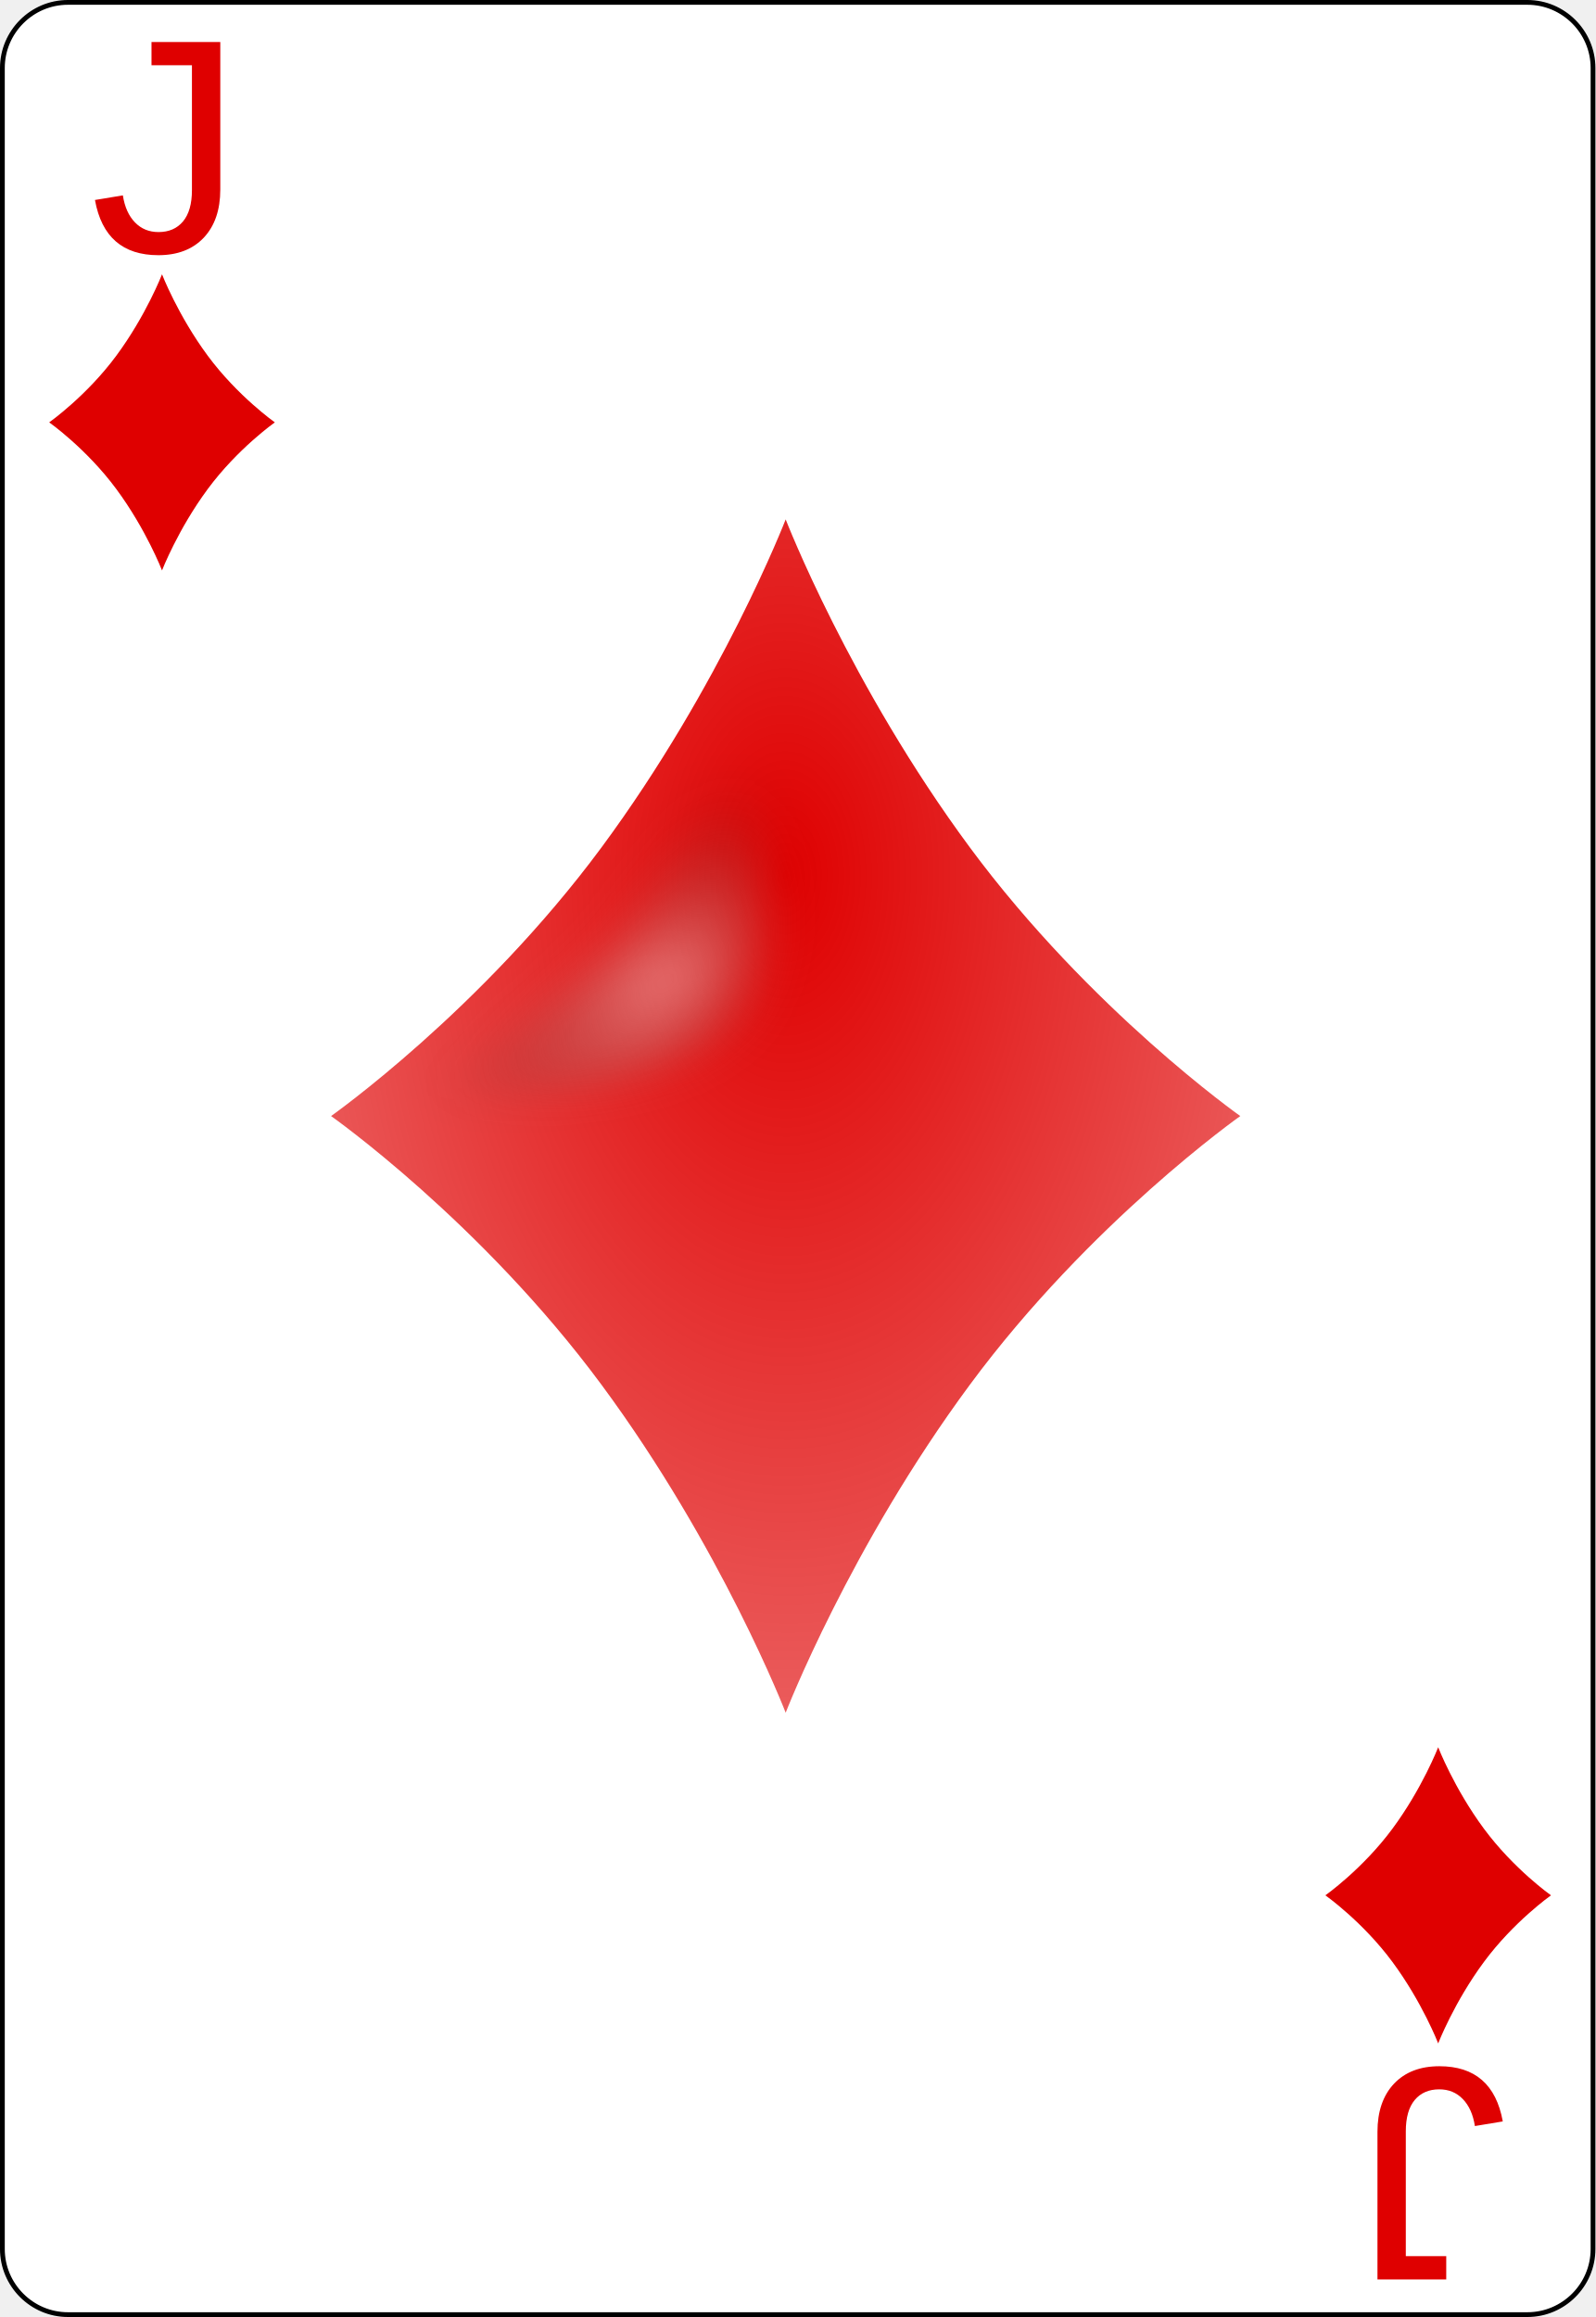
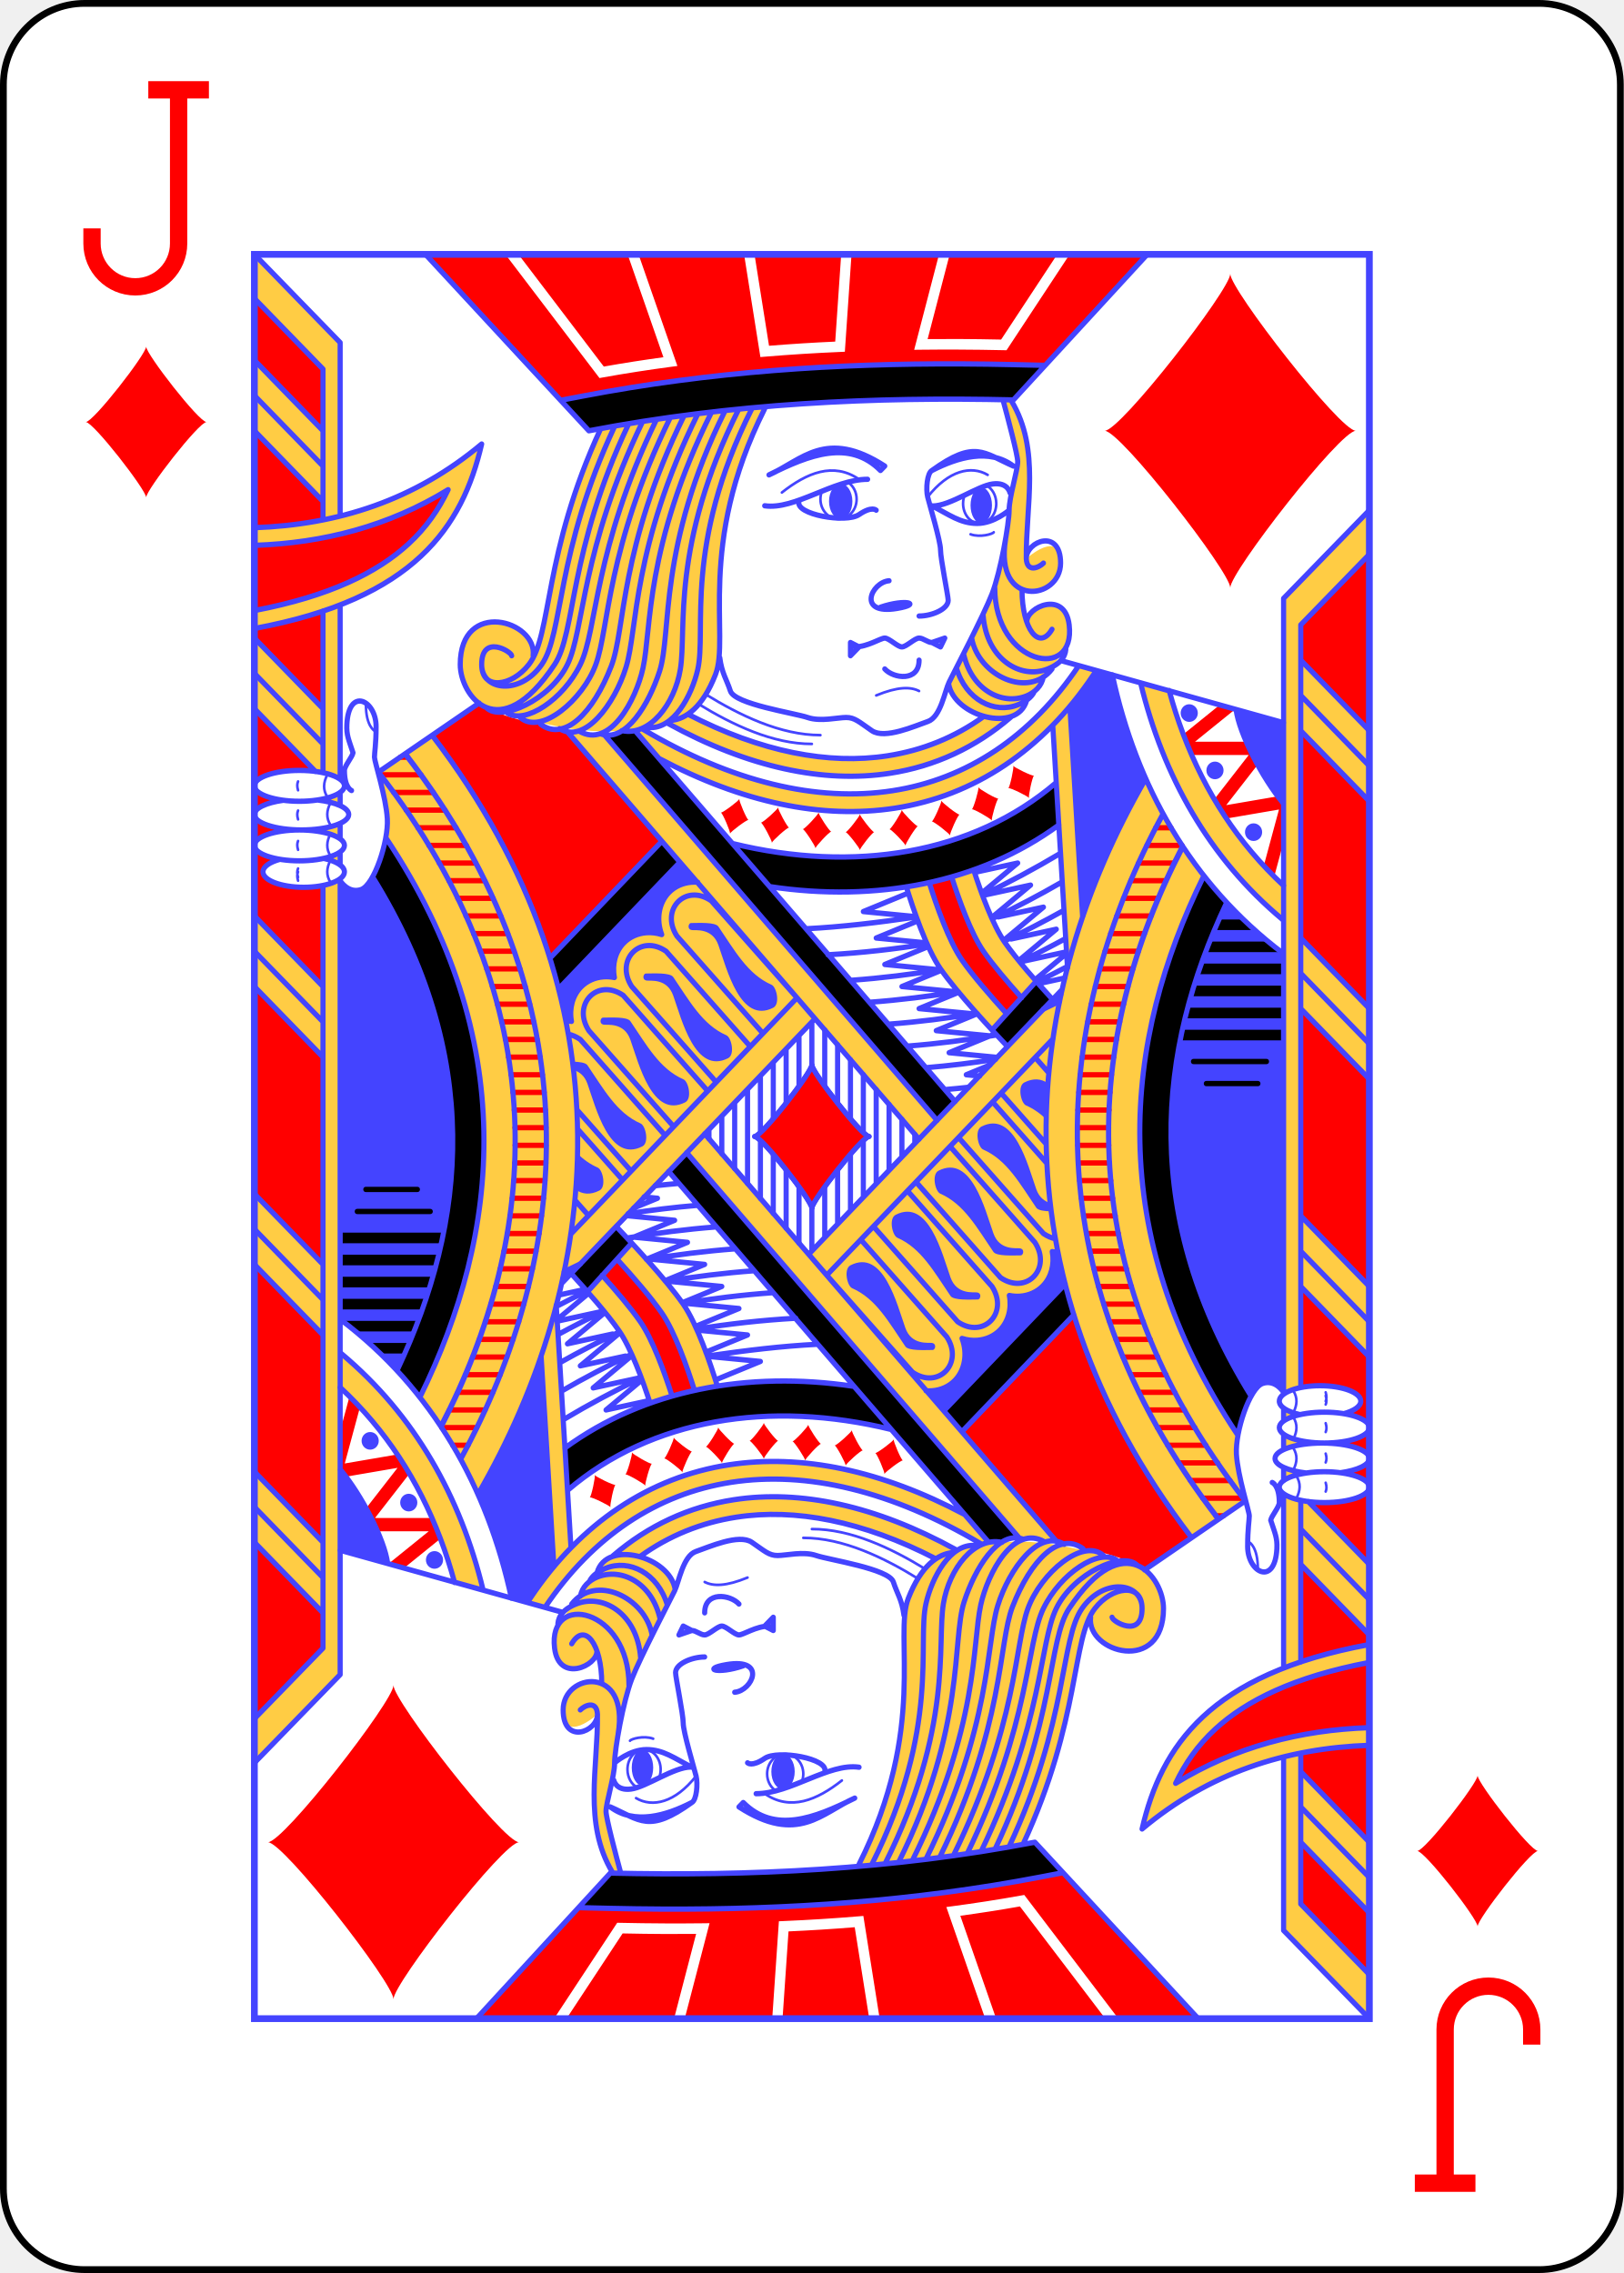
- <svg xmlns="http://www.w3.org/2000/svg" xmlns:xlink="http://www.w3.org/1999/xlink" width="167.087pt" height="242.667pt" viewBox="0 0 167.087 242.667" xml:space="preserve" id="svg2" version="1.1">
-   <defs id="defs41">
-     <radialGradient xlink:href="#linearGradient3773" id="radialGradient3781" cx="-0.158" cy="-8.835" fx="-0.158" fy="-8.835" r="8" gradientTransform="matrix(-1.584269,-0.02349808,0.03071979,-2.477574,-0.2485638,-26.71351)" gradientUnits="userSpaceOnUse" />
-     <linearGradient id="linearGradient3773">
-       <stop style="stop-color:#000000;stop-opacity:1;" offset="0" id="stop3775" />
-       <stop style="stop-color:#000000;stop-opacity:0.649;" offset="1" id="stop3777" />
-     </linearGradient>
-     <radialGradient xlink:href="#linearGradient3773" id="radialGradient3957" cx="-0.158" cy="-8.835" fx="-0.158" fy="-8.835" r="8" gradientTransform="matrix(-1.584269,-0.02349808,0.03071979,-2.477574,-0.2485638,-26.71351)" gradientUnits="userSpaceOnUse" />
-     <linearGradient id="linearGradient3959">
-       <stop style="stop-color:#000000;stop-opacity:1;" offset="0" id="stop3961" />
-       <stop style="stop-color:#000000;stop-opacity:0.649;" offset="1" id="stop3963" />
-     </linearGradient>
-     <radialGradient r="81.903" fy="509.476" fx="168.025" cy="509.476" cx="168.025" gradientTransform="matrix(1.25656,-0.7774064,0.3366382,0.5361257,-221.2021,359.2426)" gradientUnits="userSpaceOnUse" id="radialGradient3975" xlink:href="#linearGradient3784-4" />
-     <linearGradient id="linearGradient3784-4">
-       <stop style="stop-color:#ffffff;stop-opacity:0.435;" offset="0" id="stop3786-8" />
-       <stop style="stop-color:#000000;stop-opacity:0;" offset="1" id="stop3788-6" />
-     </linearGradient>
-     <radialGradient xlink:href="#linearGradient3784-4-5" id="radialGradient3929" gradientUnits="userSpaceOnUse" gradientTransform="matrix(1.25656,-0.7774064,0.3366382,0.5361257,-221.2021,359.2426)" cx="168.025" cy="509.476" fx="168.025" fy="509.476" r="81.903" />
-     <linearGradient id="linearGradient3784-4-5">
-       <stop style="stop-color:#ffffff;stop-opacity:0.489;" offset="0" id="stop3786-8-0" />
-       <stop style="stop-color:#000000;stop-opacity:0;" offset="1" id="stop3788-6-3" />
-     </linearGradient>
-     <radialGradient xlink:href="#linearGradient3784-4-1" id="radialGradient3927" gradientUnits="userSpaceOnUse" gradientTransform="matrix(1.25656,-0.7774064,0.3366382,0.5361257,-221.2021,359.2426)" cx="168.025" cy="509.476" fx="168.025" fy="509.476" r="81.903" />
-     <linearGradient id="linearGradient3784-4-1">
-       <stop style="stop-color:#ffffff;stop-opacity:0.237;" offset="0" id="stop3786-8-03" />
-       <stop style="stop-color:#000000;stop-opacity:0;" offset="1" id="stop3788-6-6" />
-     </linearGradient>
-     <linearGradient id="linearGradient3768">
-       <stop style="stop-color:#df0000;stop-opacity:1;" offset="0" id="stop3770" />
-       <stop style="stop-color:#df0000;stop-opacity:0.672;" offset="1" id="stop3772" />
-     </linearGradient>
-     <linearGradient id="linearGradient3784-4-6">
-       <stop style="stop-color:#ffffff;stop-opacity:0.313;" offset="0" id="stop3786-8-8" />
-       <stop style="stop-color:#000000;stop-opacity:0;" offset="1" id="stop3788-6-8" />
-     </linearGradient>
-     <radialGradient r="81.903" fy="492.632" fx="159.354" cy="492.632" cx="159.354" gradientTransform="matrix(1.089478,-0.715138,0.4464527,0.6562658,-244.9333,290.9185)" gradientUnits="userSpaceOnUse" id="radialGradient4013-8" xlink:href="#linearGradient3784-4-2" />
-     <linearGradient id="linearGradient3784-4-2">
-       <stop style="stop-color:#ffffff;stop-opacity:0.29;" offset="0" id="stop3786-8-1" />
-       <stop style="stop-color:#000000;stop-opacity:0;" offset="1" id="stop3788-6-5" />
-     </linearGradient>
-     <linearGradient id="linearGradient2984">
-       <stop style="stop-color:#df0000;stop-opacity:1;" offset="0" id="stop2986" />
-       <stop style="stop-color:#df0000;stop-opacity:0.641;" offset="1" id="stop2988" />
-     </linearGradient>
-     <linearGradient id="linearGradient3784-4-4">
-       <stop style="stop-color:#ffffff;stop-opacity:0.435;" offset="0" id="stop3786-8-8-2" />
-       <stop style="stop-color:#000000;stop-opacity:0;" offset="1" id="stop3788-6-1" />
-     </linearGradient>
-     <filter color-interpolation-filters="sRGB" id="filter3834-6-0" x="-0.139" width="1.279" y="-0.162" height="1.325">
-       <feGaussianBlur stdDeviation="9.511" id="feGaussianBlur3836-6-6" />
-     </filter>
-     <radialGradient r="81.903" fy="511.223" fx="171.487" cy="511.223" cx="171.487" gradientTransform="matrix(1.152989,-0.6739155,0.3948202,0.6754904,-233.6326,270.4008)" gradientUnits="userSpaceOnUse" id="radialGradient3100" xlink:href="#linearGradient3784-4-4" />
-     <radialGradient xlink:href="#linearGradient2984" id="radialGradient3137" gradientUnits="userSpaceOnUse" gradientTransform="matrix(-1.122416,0.00551393,-0.00908973,-1.85031,-0.0293938,-10.2277)" cx="1.6632675e-13" cy="-3.234" fx="1.6632675e-13" fy="-3.234" r="8" />
+ <svg xmlns="http://www.w3.org/2000/svg" xmlns:xlink="http://www.w3.org/1999/xlink" class="card" face="JD" height="3.5in" preserveAspectRatio="none" viewBox="-120 -168 240 336" width="2.5in">
+   <defs>
+     <symbol id="VDJ" viewBox="-500 -500 1000 1000" preserveAspectRatio="xMinYMid">
+       <path d="M50 -460L250 -460M150 -460L150 250A100 100 0 0 1 -250 250L-250 220" stroke="red" stroke-width="80" stroke-linecap="square" stroke-miterlimit="1.5" fill="none" />
+     </symbol>
+     <symbol id="SDJ" viewBox="-600 -600 1200 1200" preserveAspectRatio="xMinYMid">
+       <path d="M-400 0C-350 0 0 -450 0 -500C0 -450 350 0 400 0C350 0 0 450 0 500C0 450 -350 0 -400 0Z" fill="red" />
+     </symbol>
+     <symbol id="DJ6" preserveAspectRatio="none" viewBox="0 0 1300 2000">
+       <path stroke="#44F" stroke-linecap="round" stroke-linejoin="round" stroke-width="3" fill="none" d="M85,590c-4.701,8.725 -5.187,17.099 0,25M88.71,621.884c-4.701,8.725 -5.187,17.099 0,25M88.71,656.884c-4.701,8.725 -5.187,17.099 0,25M88.71,686.884c-4.701,8.725 -5.187,17.099 0,25M130,510c0,25 10,30 10,30M50.928,597.5c-1.131,2.58 -1.339,5.774 0,10M50.928,630.524c-1.131,2.58 -1.339,5.774 0,10M50.928,665c-1.131,2.58 -1.339,5.774 0,10M50.928,700c-1.131,2.58 -1.339,5.774 0,10M50.928,696.159c-1.131,2.58 -1.339,5.774 0,10M725,500c25,-10 40,-10 50,-5M705,255c-30,-20 -60.951,-7.28 -90,15M785,275c24.496,-30.289 50.876,-35.961 70,-25M692.54,258.604c5.799,4.009 9.635,10.975 9.635,18.896 0,12.426 -9.441,22.5 -21.088,22.5 -11.646,0 -21.088,-10.074 -21.088,-22.5 0,-3.285 0.66,-6.406 1.846,-9.22M853.124,261.739c6.976,3.399 11.876,11.415 11.876,20.761 0,12.426 -8.662,22.5 -19.347,22.5 -10.685,0 -19.347,-10.074 -19.347,-22.5 0,-3.816 0.817,-7.411 2.259,-10.56M835,317.323c11.292,3.969 26.1,-0.362 27.069,-2.323M517.969,509.822C557.538,533.358 604.489,555.092 650,555M525.369,498.266C565.472,522.392 613.488,545.094 660,545" />
+       <use xlink:href="#SDJ" height="200" width="200" transform="translate(650,1000)scale(1,0.972)rotate(0)translate(-100,-100)" stroke="#44F" stroke-width="36" stroke-linejoin="round" stroke-linecap="round" />
+       <use xlink:href="#SDJ" height="50" width="50" transform="translate(894,598)scale(1,0.972)rotate(-26)translate(-25,-25)" />
+       <use xlink:href="#SDJ" height="50" width="50" transform="translate(852,623)scale(1,0.972)rotate(-22)translate(-25,-25)" />
+       <use xlink:href="#SDJ" height="50" width="50" transform="translate(806,639)scale(1,0.972)rotate(-14)translate(-25,-25)" />
+       <use xlink:href="#SDJ" height="50" width="50" transform="translate(757,650)scale(1,0.972)rotate(-6)translate(-25,-25)" />
+       <use xlink:href="#SDJ" height="50" width="50" transform="translate(706,655)scale(1,0.972)rotate(0)translate(-25,-25)" />
+       <use xlink:href="#SDJ" height="50" width="50" transform="translate(656,653)scale(1,0.972)rotate(5)translate(-25,-25)" />
+       <use xlink:href="#SDJ" height="50" width="50" transform="translate(607,647)scale(1,0.972)rotate(10)translate(-25,-25)" />
+       <use xlink:href="#SDJ" height="50" width="50" transform="translate(560,637)scale(1,0.972)rotate(15)translate(-25,-25)" />
+     </symbol>
+     <symbol id="DJ5" preserveAspectRatio="none" viewBox="0 0 1300 2000">
+       <path stroke="#44F" stroke-linecap="round" stroke-linejoin="round" stroke-width="6" fill="none" d="M100,709.952V1610L-2.9802322e-6,1710M100,678.111v13.911M100,645.033v17.312M100,609.791v14.839M100,397.41V594.643M5.9604645e-7,5.9604645e-7 100,100v196.63M100.156,1207.275c107.997,79.347 171.737,190.717 199.486,315.914M207.3,545.261C445.376,846.844 403.682,1165.656 260.675,1405.606M358.174,1166.617 653.704,866.472M365.264,541.561 774.865,1002.951M650,870.236V1005M635,885.469V1120.805M620,900.703 620,1103.908M605,915.937l10e-6,171.074M590,931.172V1070.115M575,946.406V1053.219M560,961.641l-2e-5,74.682M545,976.875l-10e-6,42.551M530,992.109v10.42M408.006,544.65 795.9,981.588M444.424,540.616l372.51,419.609M368.801,1110.75 632.661,842.769M354.528,832.821 496.146,688.992M344.459,797.973 475.103,665.289M144.449,587.034 262.085,508.61M940.101,460.451l259.692,70.425M882.049,524.54c-41.333,34.618 -88.82,55.864 -141.033,63.696 -77.195,11.579 -165.246,-6.435 -258.699,-56.453M453.028,538.37c103.513,59.813 202.907,82.851 290.956,69.644 86.565,-12.985 161.584,-61.304 217.217,-141.821M850.411,523.829C816.55,547.595 778.945,562.323 738.049,568.457 669.735,578.704 590.814,564.241 505.551,521.317M557.384,667.852c141.56,33.774 280.148,12.039 377.1,-68.721M930.877,534.031l17.164,274.628M950.766,512.261c5.176,82.814 10.432,166.905 14.861,237.784M601.099,716.788c123.687,18.042 244.26,-3.946 336.972,-69.989M760.133,716.928C767.967,741.662 783.721,787.209 800,810c19.662,27.527 60.973,70.517 77.718,87.621M786.849,712.279C795.124,737.784 809.834,778.767 825,800c12.464,17.45 33.628,41.114 51.719,60.458M813.053,705.961C821.503,731.58 835.544,769.762 850,790c10.843,15.18 28.27,35.063 44.53,52.714M838.642,697.737C847.145,723.316 860.874,760.224 875,780c13.414,18.779 36.904,44.756 55.795,64.8M153.972,662.331C309.967,889.988 287.883,1108.489 192.987,1295.533M1199.928,715.507c-53.227,-48.045 -91.438,-105.975 -116.853,-171.387 -6.273,-16.146 -11.767,-32.747 -16.514,-49.768M1198.823,754.032c-86.122,-69.992 -139.221,-162.657 -165.48,-268.012M1144.6,515.971c3.51,27.018 30.401,77.532 54.943,106.167M80,240 -2.9802322e-7,160M0,120l80,80M80,280 -2.9802322e-7,200M80,555 -2.9802322e-7,475M0,435l80,80M80,870 -2.9802322e-7,790M0,750l80,80M80,910 -2.9802322e-7,830M80,1185 -2.9802322e-7,1105M0,1065l80,80M80,1225 -2.9802322e-7,1145M80,1500 -2.9802322e-7,1420M0,1380l80,80M80,1540 -2.9802322e-7,1460M80,715.826V1580L-5.9604645e-7,1660M80,404.212V586.914M0,50l80,80v170.958M592.661,882.769l-100,-110c-20,-30 10,-60 40,-40l100,110M538.524,938.376 440,830c-20,-30 10,-60 40,-40l98.193,108.012M488.885,988.773 390,880c-20,-30 10,-60 40,-40l98.606,108.467M366.055,884.082c4.519,0.868 9.232,2.776 13.945,5.918l98.886,108.774M439.259,1039.185 376.341,969.976M376.856,991.542l52.371,57.608M389.335,1089.268l-15.594,-17.153M516.977,711.775c-1.078,-0.089 -2.152,-0.14 -3.221,-0.156 -1.297,-0.018 -2.586,0.017 -3.863,0.105 -10.219,0.706 -19.688,4.787 -26.588,11.688 -11.544,11.544 -15.19,30.278 -8.35,47.686 -5.928,-1.859 -11.945,-2.542 -17.723,-2.143 -10.219,0.706 -19.689,4.787 -26.59,11.688 -9.67,9.67 -13.793,24.386 -10.859,39.141 -4.226,-0.84 -8.449,-1.111 -12.551,-0.828 -10.219,0.706 -19.689,4.787 -26.59,11.688 -9.617,9.617 -13.748,24.224 -10.908,38.896 -0.283,-0.06 -0.566,-0.133 -0.85,-0.188 -0.98,-0.203 -1.978,-0.307 -2.979,-0.311 -0.87,-0.003 -1.723,0.068 -2.555,0.208M911.501,824.106l-51.301,54.965M848.93,726.398c30.438,-14.244 60.781,-29.936 91.001,-47.503M860.229,753.123c27.325,-12.679 54.575,-26.511 81.729,-41.804M874.067,778.661c23.36,-10.811 46.666,-22.46 69.903,-35.142M892.425,802.102c17.883,-8.34 35.733,-17.177 53.545,-26.598M912.413,824.762c11.862,-5.596 23.71,-11.414 35.541,-17.48M919.958,855.554c6.272,-2.875 12.539,-5.81 18.803,-8.809M848.071,724.086 890,690 839.651,700.627M859.686,751.837 905,715 852.309,726.121M873.553,777.759 920,740 867.309,751.121M891.242,800.573 935,765 882.309,776.121M946.916,790.651l-49.607,10.47M910.283,822.288l36.743,-29.869M944.574,820.366l-27.265,5.754M921.876,854.122l18.259,-14.844M796.745,810.826 735,805 785,785M816.745,835.826 755,830 800.995,811.602M836.745,860.825 775,855 821.293,836.483M856.745,885.826 795,880 843.076,860.769M865.487,910.235 810,905 860,885M771.875,751.157c-45.675,6.443 -87.52,11.323 -128.233,13.293M771.745,750.826 710,745 760,725M784.463,781.691c-37.56,5.866 -76.037,10.142 -115.741,12.289M783.928,780.56 725,775 773.666,755.534M800.543,810.726c-34.211,5.512 -69.172,9.723 -105.121,12.221 -0.113,0.008 -0.226,0.016 -0.338,0.024M820.562,835.723c-33.673,5.426 -68.073,9.591 -103.426,12.104M842.46,860.416c-33.626,5.47 -67.975,9.688 -103.271,12.263M865,885c-33.784,5.565 -68.294,9.873 -103.757,12.527M864.175,912.505c-26.572,4.034 -53.609,7.264 -81.218,9.499M832.539,944.214c-9.118,0.981 -18.296,1.857 -27.537,2.622M845.626,931.474 830,930 857.643,918.943M137.753,705.592c129.038,202.306 110.486,391.093 29.078,558.571M144.664,587.05c211.433,263.851 187.394,526.874 72.807,741.458M240.698,1365.491C368.264,1137.311 400.016,847.839 175.72,566.274M144.78,587.132C356.096,850.901 332.058,1113.924 217.853,1328.87M176.02,566.162c223.996,281.677 192.244,571.149 64.817,798.824M100,710c0,0 9.291,14.995 24.328,10.107C139.668,715.121 156.474,665.06 155,640c-1.468,-24.957 -15,-65 -15,-70 0,-5 1.909,-14.691 1.909,-34.691 0,-30 -31.909,-45.309 -34.073,-2.527C107.209,545.174 110,550 115,565M115,565c-0.676,4.552 -10,15 -10,20 0,20 8.286,22.809 8.286,22.809M0,602.5A52.5,17.5 0 0 1 52.5,585 52.5,17.5 0 0 1 105,602.5 52.5,17.5 0 0 1 52.5,620 52.5,17.5 0 0 1 0,602.5M0,635c0,0 0,0 0,0 0,-7.263 13.907,-13.493 33.71,-16.141M73.837,618.553C94.935,621 110,627.44 110,635c0,9.665 -24.624,17.5 -55,17.5 -30.376,0 -55,-7.835 -55,-17.5M0,670A52.5,17.5 0 0 1 52.5,652.5 52.5,17.5 0 0 1 105,670 52.5,17.5 0 0 1 52.5,687.5 52.5,17.5 0 0 1 0,670M81.191,684.829C95.421,687.851 105,693.514 105,700c0,9.665 -21.266,17.5 -47.5,17.5 -26.234,0 -47.5,-7.835 -47.5,-17.5 0,-5.87 7.845,-11.066 19.884,-14.24M71.354,586.354 1.8096853e-5,515M0.02,309.855C97.554,306.607 187.046,278.578 265,215 242.582,308.966 186.547,390.542 0.192,424.084M0.026,329.865C80.534,327.262 156.893,308.022 225.898,266.748 215.042,289.094 200.421,309.706 179.627,328.295 143.531,360.564 88.07,387.481 0.303,403.733M403.784,197.624C336.263,339.655 347.37,430.787 320,465c-20,25 -55,30 -55,0 0,-35 34.9,-14.626 35,-10M420.15,194.736C350.946,338.298 360.638,429.107 335,465c-25,35 -70,30 -70,0M436.417,192.11C365.772,337.154 375.059,428.375 350,465c-65,95 -110,35 -110,0 0,-75 90,-50 85,-10M452.669,189.51C380.329,335.873 384.964,425.072 365,465c-20,40 -77.602,65.61 -94.572,48.745M468.763,187.305C395.282,334.978 400.064,424.872 380,465c-20,40 -64.5,68.136 -85,55M484.862,185.097C410.176,334.001 413.892,422.783 398.06,465c-15,40 -63.998,80.555 -88.06,60M500.989,182.866C425.269,333.183 432.827,424.628 416.121,466.749 395,520 361.556,552.647 333.873,532.762M517.083,180.7C440.175,332.311 447.076,424.662 433.307,468.06 420,510 385.05,555.512 355.845,537.641M532.953,178.991C455.14,331.615 463.149,424.349 453.116,468.935 445,505 414.577,561.021 378.609,540.433M548.832,177.272C470.166,330.965 486.957,428.902 472.488,472.432 460,510 433.177,553.423 404.187,543.706M564.713,175.556C485.046,330.227 504.286,424.838 496.669,470.246 490,510 460.572,546.713 428.474,539.875M580,175C500,330 527.498,425.817 516.915,470.683 510,500 488.836,539.016 459.373,536.333M595,175c-80,155 -40.203,258.598 -57.401,301.367 -14.963,37.211 -34.463,50.386 -51.885,51.962M872.923,165.37C878.475,185.244 890,227.409 890,235c0,10 -10,40 -10,55 0,15 -10,70 -20,95 -10,25 -45,90 -50,100 -5,10 -9.809,39.563 -24.809,44.563C770.191,534.563 735,550 720,540c-15,-10 -20,-15 -30,-15 -10,0 -30,5 -45,0 -15,-5 -85,-15 -90,-30 -4.379,-13.209 -10,-20 -12.377,-37.814M600,250c38.334,-16.373 66.186,-53.253 135,-10v0l-5,5c-36.119,-35.307 -82.46,-18.225 -130,5v0M885,240c-35,-15 -45,-30 -95,5v0c30,-15 66.711,-25.583 95,-5v0M790,245c-5.615,2.796 -7.258,21.124 -5,30 2.466,9.691 15,50 15,60 0,10 8.935,52.186 8.935,57.186C808.935,402.186 790,410 775,410M740,370c-20.808,1.708 -37.884,39.089 9.316,31.367C779.331,396.457 760,390 730,400M695,440v15l10,-10 -10,-5v0M805,435l-5,10 -10,-5 15,-5v0M700,445c15,0 30,-10 35,-10 5,0 15,10 20,10 5,0 15,-10 20,-10 5,0 10,5 15,5M735,470c10.017,10.832 40,15 40,-10M595,285c35,5 80,-30 120,-30M635,280c-5,15 55,25 70,15 15,-10 20,-5 20,-5M790.923,285.265c20,0 52.332,-22.8 70,-25 17.668,-2.2 20,10 20,10M790,285c20,10 33.071,20 52.775,20C862.479,305 880,290 880,290M882.739,166.219C916.805,221.491 899.287,285.408 900,345c0.877,16.276 15,10 20,5M875.871,322.903C862.68,401.749 940,392.043 940,350c0,-40 -40,-25 -40,-5M895,380c0,45 20,70 35,45M863.258,377.678C863.149,465.861 958.062,484.498 950,420c-5,-40 -50,-20 -49.354,-3.324M849.71,409.419C853.692,459.152 893.434,482.286 925,470c18.663,-7.264 21.42,-17.97 21.126,-24.435M836.381,435.227C844.554,477.951 902.816,504.171 930,470M826.958,452.98c9.23,40.691 44.654,58.763 73.332,47.601 9.377,-3.79 17.976,-11.415 19.488,-21.63M818.484,468.745c11.128,36.612 44.521,52.456 71.806,41.836 10.08,-3.923 15.519,-8.85 18.345,-13.571M809.429,486.652c6.149,37.142 80.063,56.922 91.04,18.908M920.159,125.779l-34.261,-0.77c-20.572,-0.462 -41.188,-0.75 -61.848,-0.84 -144.617,-0.628 -291.435,8.513 -441.393,36.51l-25.623,4.783M199.524,-1.861155e-4 390,200C557.854,168.663 722.223,161.344 885,165L1041.082,-4.7504902e-4M472.329,571.725c96.126,49.651 189.631,68.816 274.622,56.068 92.087,-13.813 172.42,-65.876 230.705,-150.232l3.633,-5.258" />
+     </symbol>
+     <symbol id="DJ4" preserveAspectRatio="none" viewBox="0 0 1300 2000">
+       <path fill="black" d="M130,1057c-4.057,-0.057 -4.057,6.057 0,6h60c4.057,0.057 4.057,-6.057 0,-6zm-10,25c-4.057,-0.057 -4.057,6.057 0,6h85c4.057,0.057 4.057,-6.057 0,-6zm-20,27v12h117.996l2.322,-12zm0,25v12h112.19l2.612,-12zm0,25v12h104.353l3.774,-12zm0,25v12h96.806l3.483,-12zm17.561,37h68.505l4.935,-12h-87.372zm29.898,25h27.866l4.935,-12h-46.444zM885.898,125.01c-20.572,-0.462 -41.188,-0.75 -61.848,-0.84 -144.617,-0.628 -291.435,8.513 -441.393,36.51L356.765,165.141 390,200c167.854,-31.337 332.223,-38.656 495,-35l35.361,-38.408zM934.484,599.132c-96.952,80.76 -235.54,102.495 -377.1,68.721l43.715,48.936c123.687,18.042 244.26,-3.946 336.972,-69.989zM816.934,960.224 444.424,540.616 408.006,544.65 795.9,981.588ZM496.146,688.992 354.528,832.821 344.459,797.973 475.103,665.289ZM877.718,897.621c-4.427,-4.522 -10.572,-10.854 -17.549,-18.39l51.237,-55.326c6.549,7.159 13.215,14.344 19.389,20.895M192.987,1295.533c94.897,-187.044 116.98,-405.546 -39.015,-633.202 -4.979,15.602 -9.504,32.46 -16.219,43.261 129.038,202.306 110.486,391.093 29.078,558.571z" />
+     </symbol>
+     <symbol id="DJ3" preserveAspectRatio="none" viewBox="0 0 1300 2000">
+       <path fill="#44F" d="M509,758c9,0 28.315,-1.237 32,4 19,27 34.047,54.141 62,66 5.895,2.501 10.258,21.901 2,26 -38.418,19.069 -54.167,-44.095 -64,-71 -7.297,-19.969 -27.054,-16.342 -31,-17 -6,-1 -3.687,-8 -1,-8zM456.339,815.231c9,0 28.315,-1.237 32,4 19,27 34.047,54.141 62,66 5.895,2.501 10.258,21.901 2,26 -38.418,19.069 -54.167,-44.095 -64,-71 -7.297,-19.969 -27.054,-16.342 -31,-17 -6,-1 -3.687,-8 -1,-8zM406.339,865.231c9,0 28.315,-1.237 32,4 19,27 34.047,54.141 62,66 5.895,2.501 10.258,21.901 2,26 -38.418,19.069 -54.167,-44.095 -64,-71 -7.297,-19.969 -27.054,-16.342 -31,-17 -6,-1 -3.687,-8 -1,-8zM371.248,915.149c7.579,0.188 14.956,1.05 17.09,4.082 19,27 34.047,54.141 62,66 5.895,2.501 10.258,21.901 2,26 -38.418,19.069 -54.167,-44.095 -64,-71 -3.549,-9.711 -10.044,-13.842 -16.235,-15.599M376.289,1019.066c7.016,6.682 14.831,12.255 24.049,16.166 5.895,2.501 10.258,21.901 2,26 -10.879,5.4 -19.941,4.206 -27.565,-0.892M697.25,280a13.625,20 0 0 1 -13.625,20 13.625,20 0 0 1 -13.625,-20 13.625,20 0 0 1 13.625,-20 13.625,20 0 0 1 13.625,20zM860,284.506a12.5,20.292 0 0 1 -12.5,20.292 12.5,20.292 0 0 1 -12.5,-20.292 12.5,20.292 0 0 1 12.5,-20.292 12.5,20.292 0 0 1 12.5,20.292zM1039.288,594.296c-17.009,-37.323 -29.874,-76.645 -38.918,-117.435l-19.08,-4.558 -3.633,5.258c-8.474,12.264 -17.414,23.846 -26.839,34.714 5.125,82.8 10.381,166.892 15.044,237.706 19.442,-54.632 44.354,-106.743 73.427,-155.684zM1144.6,515.971l55.194,14.905m-55.194,-14.905c3.51,27.018 30.401,77.532 54.943,106.167l0.251,-91.261M137.57,706c-4.348,7.569 -8.855,12.681 -13.242,14.107C109.291,724.995 100,709.976 100,709.976l0.078,496.904c23.977,17.954 45.709,37.081 66.058,57.431 82.103,-167.626 100.655,-356.414 -28.566,-558.312zM100,1610 -10,1720M354.528,832.821l141.618,-143.829 20.83,22.783c-1.078,-0.089 -2.152,-0.14 -3.221,-0.156 -1.297,-0.018 -2.586,0.017 -3.863,0.105 -10.219,0.706 -19.688,4.787 -26.588,11.688 -11.544,11.544 -15.19,30.278 -8.35,47.686 -5.928,-1.859 -11.945,-2.542 -17.723,-2.143 -10.219,0.706 -19.689,4.787 -26.59,11.688 -9.67,9.67 -13.793,24.386 -10.859,39.141 -4.226,-0.84 -8.449,-1.111 -12.551,-0.828 -10.219,0.706 -19.689,4.787 -26.59,11.688 -9.617,9.617 -13.748,24.224 -10.908,38.896 -0.283,-0.06 -0.566,-0.133 -0.85,-0.188 -0.98,-0.203 -1.978,-0.307 -2.979,-0.311 -0.87,-0.003 -1.723,0.068 -2.555,0.208zM1100,520a10,10 0 0 1 -10,10 10,10 0 0 1 -10,-10 10,10 0 0 1 10,-10 10,10 0 0 1 10,10zM1130,585a10,10 0 0 1 -10,10 10,10 0 0 1 -10,-10 10,10 0 0 1 10,-10 10,10 0 0 1 10,10zM1175,655a10,10 0 0 1 -10,10 10,10 0 0 1 -10,-10 10,10 0 0 1 10,-10 10,10 0 0 1 10,10z" />
+     </symbol>
+     <symbol id="DJ2" preserveAspectRatio="none" viewBox="0 0 1300 2000">
+       <path fill="red" d="M199.521,0l157.664,165.582 25.473,-4.902c149.958,-27.996 296.776,-37.138 441.393,-36.51 20.66,0.09 41.275,0.378 61.848,0.84l34.475,1.57L1040.949,0h-90.371l-73.627,108.701 -3.268,-0.072c-17.44,-0.384 -35.101,-0.607 -52.801,-0.684 -14.191,-0.062 -28.397,-0.029 -43.678,0.152l-7.916,0.094L798.268,0H696.223l-7.773,110.4 -5.359,0.221c-28.906,1.195 -58.058,2.965 -87.605,5.359L589.971,116.428 570.955,0H447.898l45.314,126.52 -7.391,0.957c-26.194,3.391 -52.95,7.403 -79.91,12.123L402.369,140.221 292.633,0Zm108.35,0 99.543,127.197c23.432,-4.051 46.649,-7.54 69.502,-10.588L435.15,0Zm275.244,0 16.924,103.627c25.991,-2.041 51.693,-3.606 77.189,-4.721L684.191,0Zm227.576,0 -25.73,96.07c12.299,-0.107 24.295,-0.176 35.975,-0.125 16.664,0.072 33.27,0.302 49.725,0.645L936.086,0ZM0,50v70l80,80v-70zm0,150v109.854c27.325,-0.911 54.014,-3.781 80,-8.816V280Zm225.898,66.748C156.887,308.026 80.516,327.253 0,329.854v73.936c87.942,-16.247 143.49,-43.188 179.627,-75.494 20.794,-18.589 35.415,-39.201 46.271,-61.547zM80,404.438C56.424,412.129 29.87,418.722 0,424.094V435l80,80zm182.084,104.172 -54.93,36.684c65.585,82.864 109.888,167.062 137.031,251.623L475.107,665.293 365.264,541.561c-34.415,-10.878 -70.714,-12.66 -103.18,-32.951zm863.334,2.24 -42.344,33.27 9.807,23.381h66.514l-40.512,50.641 14.359,21.424 61.381,-10.23 -17.67,63.613 12.203,12.115 10.982,-39.539 -0.596,-43.387 -6.068,-7.82 -60.371,10.062 36.715,-45.895L1156.74,552.5h-60.057l46.652,-36.656zM0,515v87.5a52.5,17.5 0 0 1 52.5,-17.5 52.5,17.5 0 0 1 18.664,1.164zm0,87.5V635c0,-7.263 13.907,-13.493 33.711,-16.141l0.301,-0.002A52.5,17.5 0 0 1 0,602.5ZM0,635v35a52.5,17.5 0 0 1 52.5,-17.5 52.5,17.5 0 0 1 27.5,2.619v-4.545C72.493,651.797 64.012,652.5 55,652.5 24.624,652.5 0,644.665 0,635Zm0,35v80l80,80V715.414C73.302,716.744 65.642,717.5 57.5,717.5 31.266,717.5 10,709.665 10,700c0,-5.867 7.837,-11.059 19.863,-14.234A52.5,17.5 0 0 1 0,670ZM170.152,567a3,3 0 1 0 0,6h8.428 0.381a3,3 0 1 0 0,-6h-0.381zM72.721,586.354A52.5,17.5 0 0 1 80,587.619v-1.266zM146.998,587a3,3 0 1 0 0,6h46.938 0.355a3,3 0 1 0 0,-6h-0.355zm15.473,20a3,3 0 1 0 0,6h45.842 0.324a3,3 0 1 0 0,-6H208.312ZM80,617.393a52.5,17.5 0 0 1 -6.863,1.166l0.699,-0.006c2.125,0.247 4.17,0.544 6.164,0.869zM176.955,627a3,3 0 1 0 0,6h44.982 0.297a3,3 0 1 0 0,-6h-0.297zm13.672,20a3,3 0 1 0 0,6h44.199 0.27a3,3 0 1 0 0,-6h-0.27zm12.871,20a3,3 0 1 0 0,6h43.381 0.25a3,3 0 1 0 0,-6h-0.25zm12.078,20a3,3 0 1 0 0,6h42.422a3,3 0 1 0 0,-6zm597.477,18.961 -26.203,6.318C795.125,737.784 809.834,778.767 825,800c12.701,17.782 34.437,42.018 52.748,61.559L894.529,842.715C878.269,825.064 860.843,805.18 850,790 835.544,769.762 821.502,731.58 813.053,705.961ZM226.846,707a3,3 0 1 0 0,6h41.582a3,3 0 1 0 0,-6zm10.307,20a3,3 0 1 0 0,6h41.021a3,3 0 1 0 0,-6zm9.557,20a3,3 0 1 0 0,6h40.467a3,3 0 1 0 0,-6zm8.814,20a3,3 0 1 0 0,6h39.76 0.156a3,3 0 1 0 0,-6h-0.156zm8.082,20a3,3 0 1 0 0,6h39.141a3,3 0 1 0 0,-6zm7.354,20a3,3 0 1 0 0,6h38.609a3,3 0 1 0 0,-6zm6.514,20a3,3 0 1 0 0,6h38.264a3,3 0 1 0 0,-6zM0,830v235l80,80V910Zm283.213,17a3,3 0 1 0 0,6h37.809a3,3 0 1 0 0,-6zm5.043,20a3,3 0 1 0 0,6h37.439a3,3 0 1 0 0,-6zm4.354,20a3,3 0 1 0 0,6h37.152a3,3 0 1 0 0,-6zm3.668,20a3,3 0 1 0 0,6h36.945a3,3 0 1 0 0,-6zm2.986,20a3,3 0 1 0 0,6h36.627a3,3 0 1 0 0,-6zm2.197,20a3,3 0 1 0 0,6h36.453a3,3 0 1 0 0,-6zm1.49,20a3,3 0 1 0 0,6h36.398a3,3 0 1 0 0,-6zm0.83,20a3,3 0 1 0 0,6H340a3,3 0 1 0 0,-6zm0.174,20a3,3 0 1 0 0,6H340a3,3 0 1 0 0,-6zm-0.484,20a3,3 0 1 0 0,6h36.412a3,3 0 1 0 0,-6zm-1.137,20a3,3 0 1 0 0,6h36.447a3,3 0 1 0 0,-6zm-1.787,20a3,3 0 1 0 0,6h36.555a3,3 0 1 0 0,-6zm-2.52,20a3,3 0 1 0 0,6h36.816a3,3 0 1 0 0,-6zm-3.184,20a3,3 0 1 0 0,6h37.115a3,3 0 1 0 0,-6zm-3.826,20a3,3 0 1 0 0,6h37.354a3,3 0 1 0 0,-6zM0,1145v235l80,80v-235zm286.551,2a3,3 0 1 0 0,6h37.656a3,3 0 1 0 0,-6zm-5.109,20a3,3 0 1 0 0,6h38.023a3,3 0 1 0 0,-6zm-5.75,20a3,3 0 1 0 0,6h38.445a3,3 0 1 0 0,-6zm-6.396,20a3,3 0 1 0 0,6h38.914a3,3 0 1 0 0,-6zm-7.041,20a3,3 0 1 0 0,6h39.396a3,3 0 1 0 0,-6zm-7.691,20a3,3 0 1 0 0,6h39.844a3,3 0 1 0 0,-6zm-8.342,20a3,3 0 1 0 0,6h40.34a3,3 0 0 0 0.002,0 3,3 0 0 0 0.006,0h0.039a3,3 0 0 0 0.162,-5.996 3,3 0 0 0 -0.178,0h-0.031zm-9,20a3,3 0 1 0 0,6h40.883a3,3 0 1 0 0,-6zm-9.66,20a3,3 0 1 0 0,6h41.463a3,3 0 1 0 0,-6zm-9.125,20a3,3 0 1 0 0,6h40.877a3,3 0 1 0 0,-6zm12.818,20a3,3 0 1 0 0,6h17.703 0.125a3,3 0 1 0 0,-6h-0.125zM0,1459.955V1660l80,-80v-40.768z" />
+     </symbol>
+     <symbol id="DJ1" preserveAspectRatio="none" viewBox="0 0 1300 2000">
+       <path fill="#FC4" d="M0 0L0 602.5A52.5 17.5 0 0 1 52.5 585A52.5 17.5 0 0 1 100 595.092L100 397.393C208.286 356.236 247.222 289.517 265 215C214.523 256.168 159.203 282.41 100 296.691L100 100L0 0zM0 602.5L0 635C0 627.737 13.907 621.507 33.711 618.859L34.012 618.857A52.5 17.5 0 0 1 0 602.5zM0 635L0 670A52.5 17.5 0 0 1 52.5 652.5A52.5 17.5 0 0 1 100 662.592L100 645.057C90.047 649.557 73.609 652.5 55 652.5C24.624 652.5 0 644.665 0 635zM0 670L0 1710L100 1610L100 707.814C92.207 713.556 76.108 717.5 57.5 717.5C31.266 717.5 10 709.665 10 700C10 694.133 17.837 688.941 29.863 685.766A52.5 17.5 0 0 1 0 670zM872.922 165.369C878.474 185.244 890 227.409 890 235C890 245 880 275 880 290C880 305 870 360 860 385C850 410 815 475 809.715 485.826C812.586 504.418 831.774 518.642 851.9 523.861L850.412 523.828C816.551 547.594 778.945 562.323 738.049 568.457C669.735 578.704 590.814 564.241 505.551 521.316L504.895 521.611C516.499 514.249 527.984 500.274 537.598 476.367C554.796 433.598 515 330 595 175C527.022 174.999 461.402 179.195 403.783 197.625C342.894 325.705 345.947 412.394 326.031 454.139C330 415 240 390 240 465C240 485.578 255.555 514.798 283.029 516.09C348.178 537.161 412.978 552.712 485.713 528.33C488.09 528.115 490.507 527.675 492.945 526.996L482.316 531.783C575.769 581.801 663.821 599.816 741.016 588.236C793.229 580.404 840.716 559.159 882.049 524.541L880.32 524.502C889.914 521.895 897.498 515.848 900.469 505.561C924.519 477.241 934.668 461.558 947.25 443.664C950.076 437.658 951.223 429.786 950 420C945 380 900.001 400 900.119 415.273C896.746 404.841 894.999 393.292 895.145 379.896C914.503 387.622 940 374.143 940 350C940 310 900 345 900 345C900 345 916.804 221.49 882.738 166.219L872.922 165.369zM961.201 466.193C905.569 546.711 830.55 595.029 743.984 608.014C655.935 621.221 556.541 598.183 453.027 538.369L445 540L472.33 571.725C568.456 621.376 661.96 640.542 746.951 627.793C817.729 617.176 881.561 583.959 933.777 530.855L930.877 534.031L948.041 808.658L965.627 750.045C961.199 679.205 955.947 595.159 950.773 512.389C960.181 501.477 969.155 489.865 977.656 477.561L981.289 472.303L961.201 466.193zM1033.342 486.02C1059.601 591.374 1112.7 684.039 1198.822 754.031L1199.928 715.506C1133.563 655.602 1090.542 580.332 1066.561 494.352L1033.342 486.02zM365.264 541.561L516.334 711.734C515.472 711.675 514.612 711.631 513.756 711.619C512.459 711.601 511.17 711.636 509.893 711.725C499.673 712.431 490.205 716.512 483.305 723.412C471.76 734.956 468.115 753.69 474.955 771.098C469.027 769.238 463.01 768.556 457.232 768.955C447.013 769.661 437.543 773.742 430.643 780.643C420.972 790.313 416.849 805.029 419.783 819.783C415.557 818.943 411.334 818.672 407.232 818.955C397.013 819.661 387.543 823.742 380.643 830.643C371.026 840.26 366.894 854.867 369.734 869.539C369.451 869.479 369.168 869.406 368.885 869.352C367.905 869.149 366.907 869.045 365.906 869.041C365.037 869.038 364.183 869.108 363.352 869.248L363.74 871.375C342.124 763.333 292.851 653.033 207.75 544.896L144.154 586.48C147.98 601.13 154.045 623.759 155 640C155.352 645.977 154.664 653.376 153.588 661.789C309.967 889.988 287.883 1108.49 192.412 1294.926C219.454 1328.214 242.125 1365.216 260.432 1405.092C304.395 1331.609 338.788 1250.648 358.482 1164.994L358.174 1166.617L653.705 866.473L774.865 1002.951L795.9 981.588L408.006 544.65L365.264 541.561zM100 609.904A52.5 17.5 0 0 1 73.174 618.559L73.836 618.553C84.484 619.788 93.586 622.042 100 624.941L100 609.904zM100 677.404A52.5 17.5 0 0 1 80.135 684.848L81.191 684.828C89.256 686.541 95.82 689.104 100 692.182L100 677.404zM838.641 697.736L813.053 705.961C821.502 731.58 835.544 769.762 850 790C860.843 805.18 878.269 825.064 894.529 842.715C894.529 842.715 917.566 830.644 910.729 823.059C897.241 808.094 883.902 792.462 875 780C860.874 760.224 847.144 723.315 838.641 697.736zM786.85 712.279L760.133 716.928C767.967 741.662 783.721 787.209 800 810C814.389 830.144 840.371 858.569 859.836 879.07C866.969 886.584 876.719 860.457 876.719 860.457C858.628 841.113 837.464 817.45 825 800C809.834 778.767 795.125 737.784 786.85 712.279z" />
+     </symbol>
+     <rect id="XDJ" width="164.8" height="260.8" x="-82.4" y="-130.4" />
  </defs>
-   <g id="Layer_x0020_1" style="fill-rule:nonzero;clip-rule:nonzero;stroke:#000000;stroke-miterlimit:4;">
-     <path style="fill:#FFFFFF;stroke-width:0.5;" d="M166.837,235.548c0,3.777-3.087,6.869-6.871,6.869H7.111c-3.775,0-6.861-3.092-6.861-6.869V7.12C0.25,3.343,3.336,0.25,7.111,0.25h152.855    c3.784,0,6.871,3.093,6.871,6.87v228.428z" id="path5" />
-     <g style="stroke:none;" id="g7">
-       <g id="g9">
- 				
- 			</g>
-     </g>
-     <g id="g15">
- 			
- 		</g>
-     <g id="g19">
- 			
- 		</g>
-     <g style="stroke:none;" id="g23">
-       <g id="g25">
- 				
- 			</g>
-     </g>
-     <g style="stroke:none;" id="g31">
-       <g id="g33">
- 				
- 			</g>
-     </g>
+   <rect width="239" height="335" x="-119.5" y="-167.5" rx="12" ry="12" fill="white" stroke="black" />
+   <use width="164.8" height="260.8" x="-82.4" y="-130.4" xlink:href="#DJ1" />
+   <use transform="rotate(180)" width="164.8" height="260.8" x="-82.4" y="-130.4" xlink:href="#DJ1" />
+   <use width="164.8" height="260.8" x="-82.4" y="-130.4" xlink:href="#DJ2" />
+   <use transform="rotate(180)" width="164.8" height="260.8" x="-82.4" y="-130.4" xlink:href="#DJ2" />
+   <use width="164.8" height="260.8" x="-82.4" y="-130.4" xlink:href="#DJ3" />
+   <use transform="rotate(180)" width="164.8" height="260.8" x="-82.4" y="-130.4" xlink:href="#DJ3" />
+   <use width="164.8" height="260.8" x="-82.4" y="-130.4" xlink:href="#DJ4" />
+   <use transform="rotate(180)" width="164.8" height="260.8" x="-82.4" y="-130.4" xlink:href="#DJ4" />
+   <use width="164.8" height="260.8" x="-82.4" y="-130.4" xlink:href="#DJ5" />
+   <use transform="rotate(180)" width="164.8" height="260.8" x="-82.4" y="-130.4" xlink:href="#DJ5" />
+   <use width="164.8" height="260.8" x="-82.4" y="-130.4" xlink:href="#DJ6" />
+   <use transform="rotate(180)" width="164.8" height="260.8" x="-82.4" y="-130.4" xlink:href="#DJ6" />
+   <use xlink:href="#VDJ" height="32" width="32" x="-114.4" y="-156" />
+   <use xlink:href="#SDJ" height="26.769" width="26.769" x="-111.784" y="-119" />
+   <use xlink:href="#SDJ" height="55.68" width="55.68" x="34" y="-132.16" />
+   <g transform="rotate(180)">
+     <use xlink:href="#VDJ" height="32" width="32" x="-114.4" y="-156" />
+     <use xlink:href="#SDJ" height="26.769" width="26.769" x="-111.784" y="-119" />
+     <use xlink:href="#SDJ" height="55.68" width="55.68" x="34" y="-132.16" />
  </g>
-   <text xml:space="preserve" style="font-size:32px;font-style:normal;font-weight:normal;line-height:125%;letter-spacing:0px;word-spacing:0px;fill:#df0000;fill-opacity:1;stroke:none;font-family:Bitstream Vera Sans" x="9.446" y="26.413" id="text3788">
-     <tspan id="tspan3790" x="9.446" y="26.413" style="font-style:normal;font-variant:normal;font-weight:normal;font-stretch:normal;fill:#df0000;fill-opacity:1;font-family:Arial;-inkscape-font-specification:Arial">J</tspan>
-   </text>
-   <text xml:space="preserve" style="font-size:32px;font-style:normal;font-weight:normal;line-height:125%;letter-spacing:0px;word-spacing:0px;fill:#df0000;fill-opacity:1;stroke:none;font-family:Bitstream Vera Sans" x="-157.888" y="-216.715" id="text3788-4" transform="scale(-1,-1)">
-     <tspan id="tspan3790-3" x="-157.888" y="-216.715" style="font-style:normal;font-variant:normal;font-weight:normal;font-stretch:normal;fill:#df0000;fill-opacity:1;font-family:Arial;-inkscape-font-specification:Arial">J</tspan>
-   </text>
-   <g transform="matrix(0.1700144,0,0,0.1700144,19.51711,29.79434)" id="g3011">
-     <g id="layer1-2" transform="matrix(35.0051,0,0,35.0051,369.1837,512.2729)">
-       <path d="M 3.243,-4.725 C 1.126,-7.589 0,-10.5 0,-10.5 c 0,0 -1.126,2.911 -3.243,5.775 C -5.361,-1.862 -8,0 -8,0 -8,0 -5.361,1.861 -3.243,4.726 -1.126,7.589 0,10.5 0,10.5 0,10.5 1.126,7.589 3.243,4.726 5.361,1.861 8,0 8,0 8,0 5.361,-1.862 3.243,-4.725 z" id="dl" style="fill:url(#radialGradient3137);fill-opacity:1" />
-     </g>
-     <path transform="matrix(-1.465212,0.2369433,-0.2453813,-1.517391,660.3062,1148.701)" id="path3762-6" d="m 117.301,604.266 c 0,0 -8.068,-94.95 22.857,-122.857 34.761,-31.369 140,-11.429 140,-11.429 0,0 -71.54,24.838 -100,48.571 -27.21,22.692 -62.857,85.714 -62.857,85.714 z" style="fill:url(#radialGradient3100);fill-opacity:1;stroke:none;filter:url(#filter3834-6-0)" />
-   </g>
-   <g transform="matrix(1.476906,0,0,1.476906,16.9681,44.23616)" id="layer1-2-6">
-     <path style="fill:#df0000" id="dl-6" d="M 3.243,-4.725 C 1.126,-7.589 0,-10.5 0,-10.5 c 0,0 -1.126,2.911 -3.243,5.775 C -5.361,-1.862 -8,0 -8,0 -8,0 -5.361,1.861 -3.243,4.726 -1.126,7.589 0,10.5 0,10.5 0,10.5 1.126,7.589 3.243,4.726 5.361,1.861 8,0 8,0 8,0 5.361,-1.862 3.243,-4.725 z" />
-   </g>
-   <g transform="matrix(1.476906,0,0,1.476906,150.6209,198.5035)" id="layer1-2-6-4">
-     <path style="fill:#df0000" id="dl-6-9" d="M 3.243,-4.725 C 1.126,-7.589 0,-10.5 0,-10.5 c 0,0 -1.126,2.911 -3.243,5.775 C -5.361,-1.862 -8,0 -8,0 -8,0 -5.361,1.861 -3.243,4.726 -1.126,7.589 0,10.5 0,10.5 0,10.5 1.126,7.589 3.243,4.726 5.361,1.861 8,0 8,0 8,0 5.361,-1.862 3.243,-4.725 z" />
-   </g>
+   <use xlink:href="#XDJ" stroke="#44F" fill="none" />
</svg>
